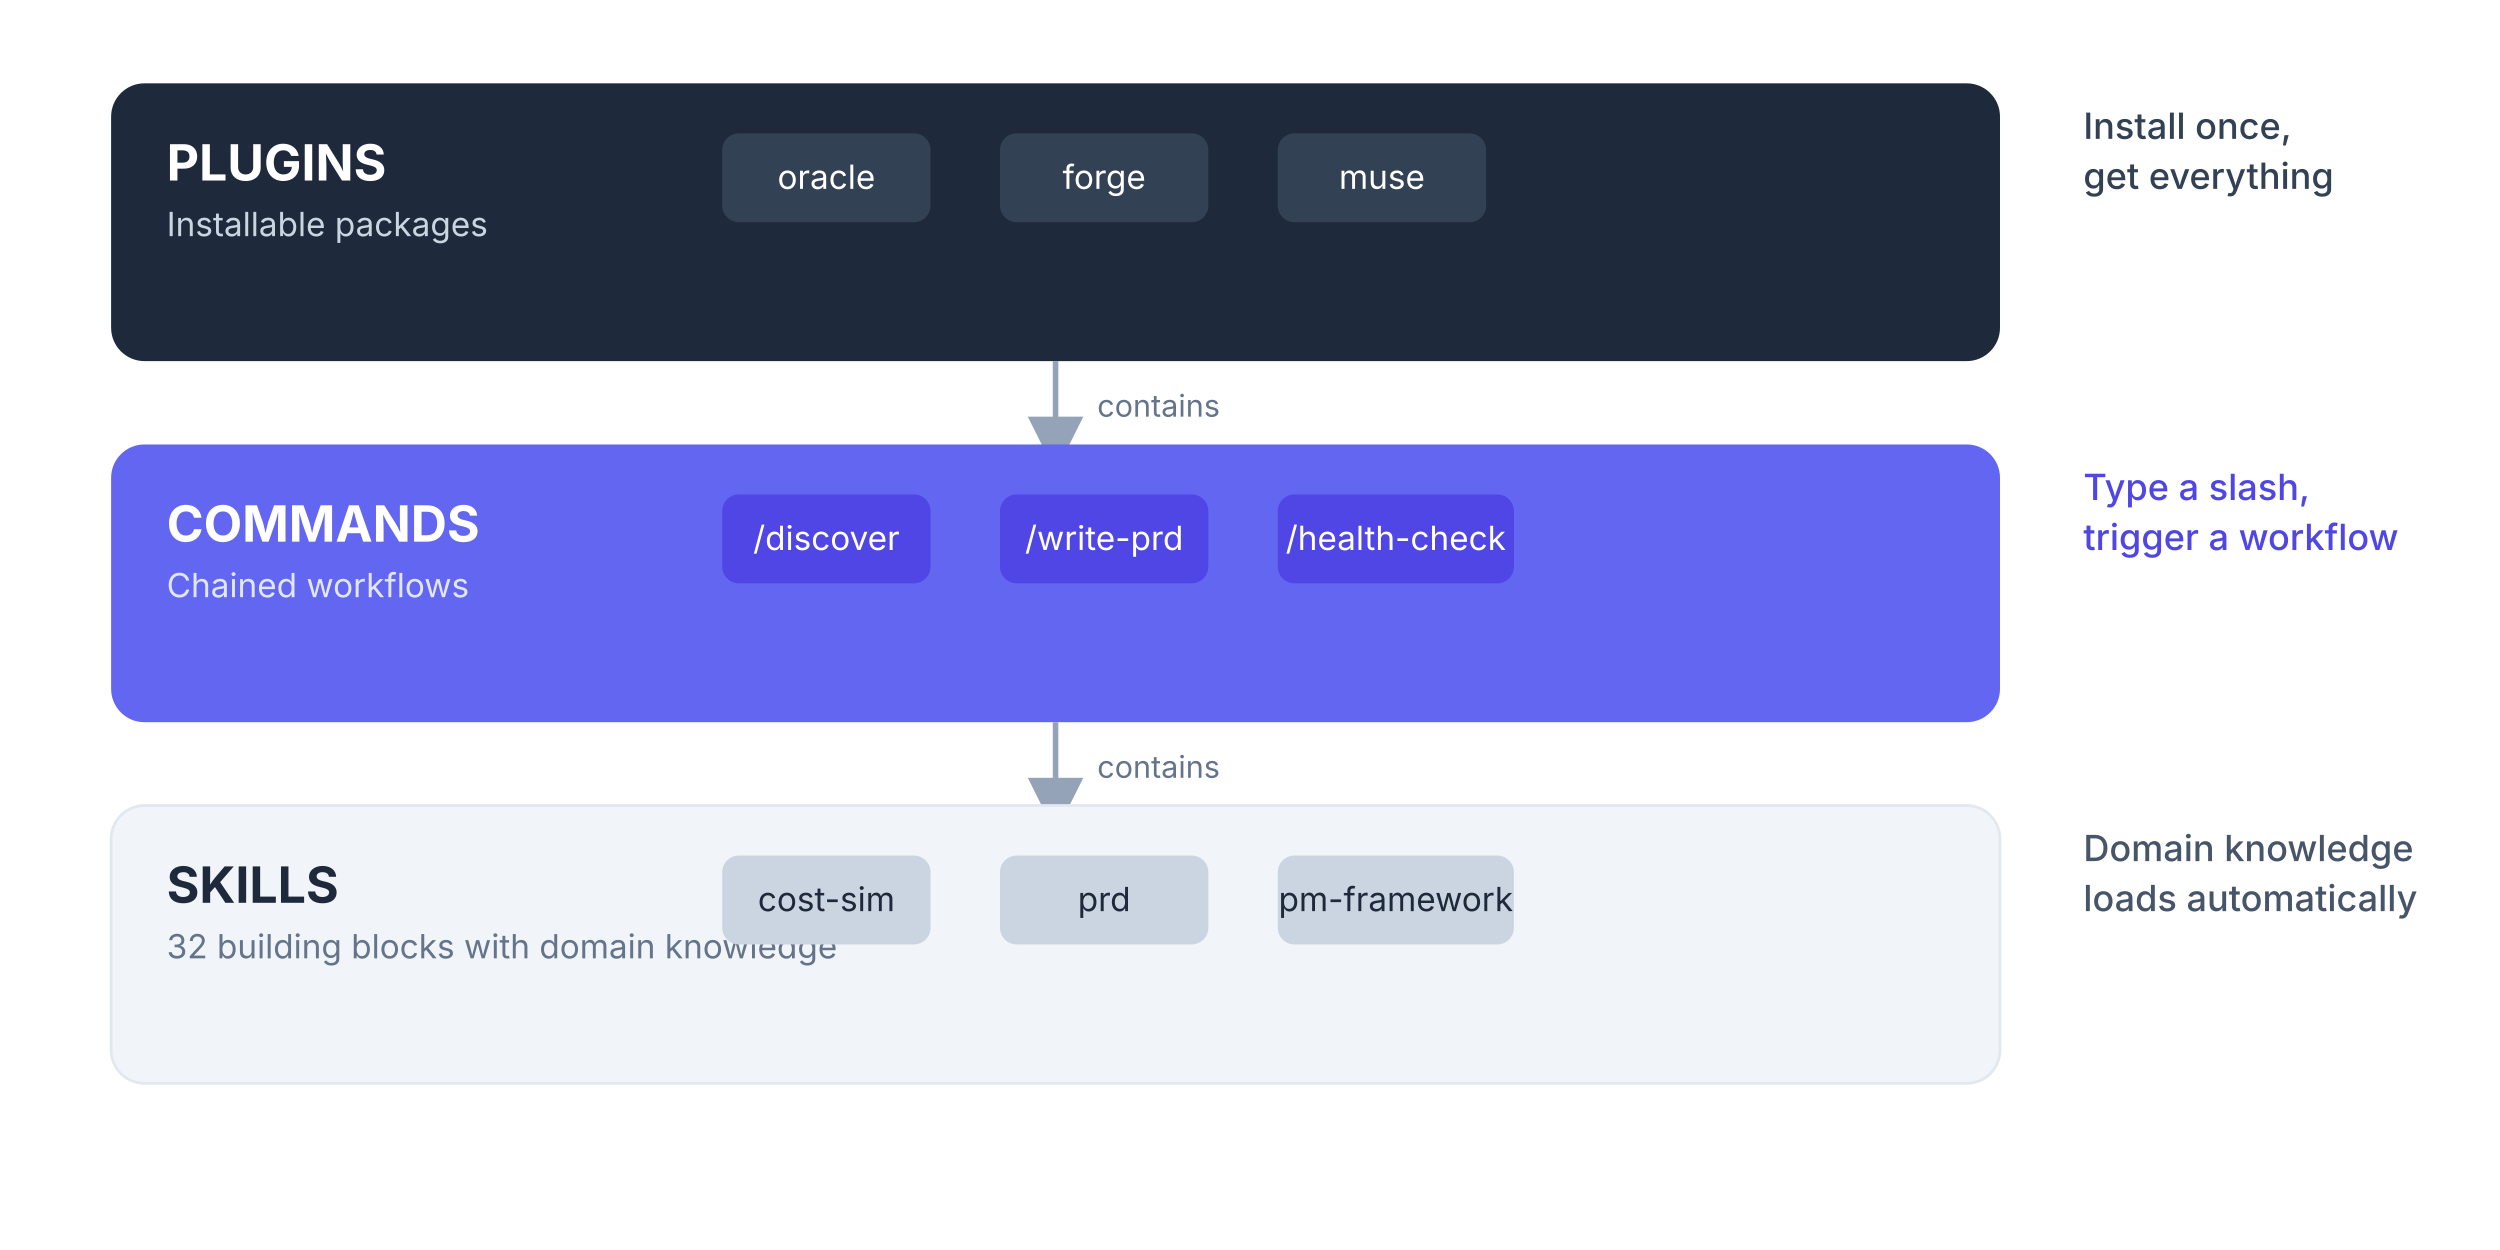
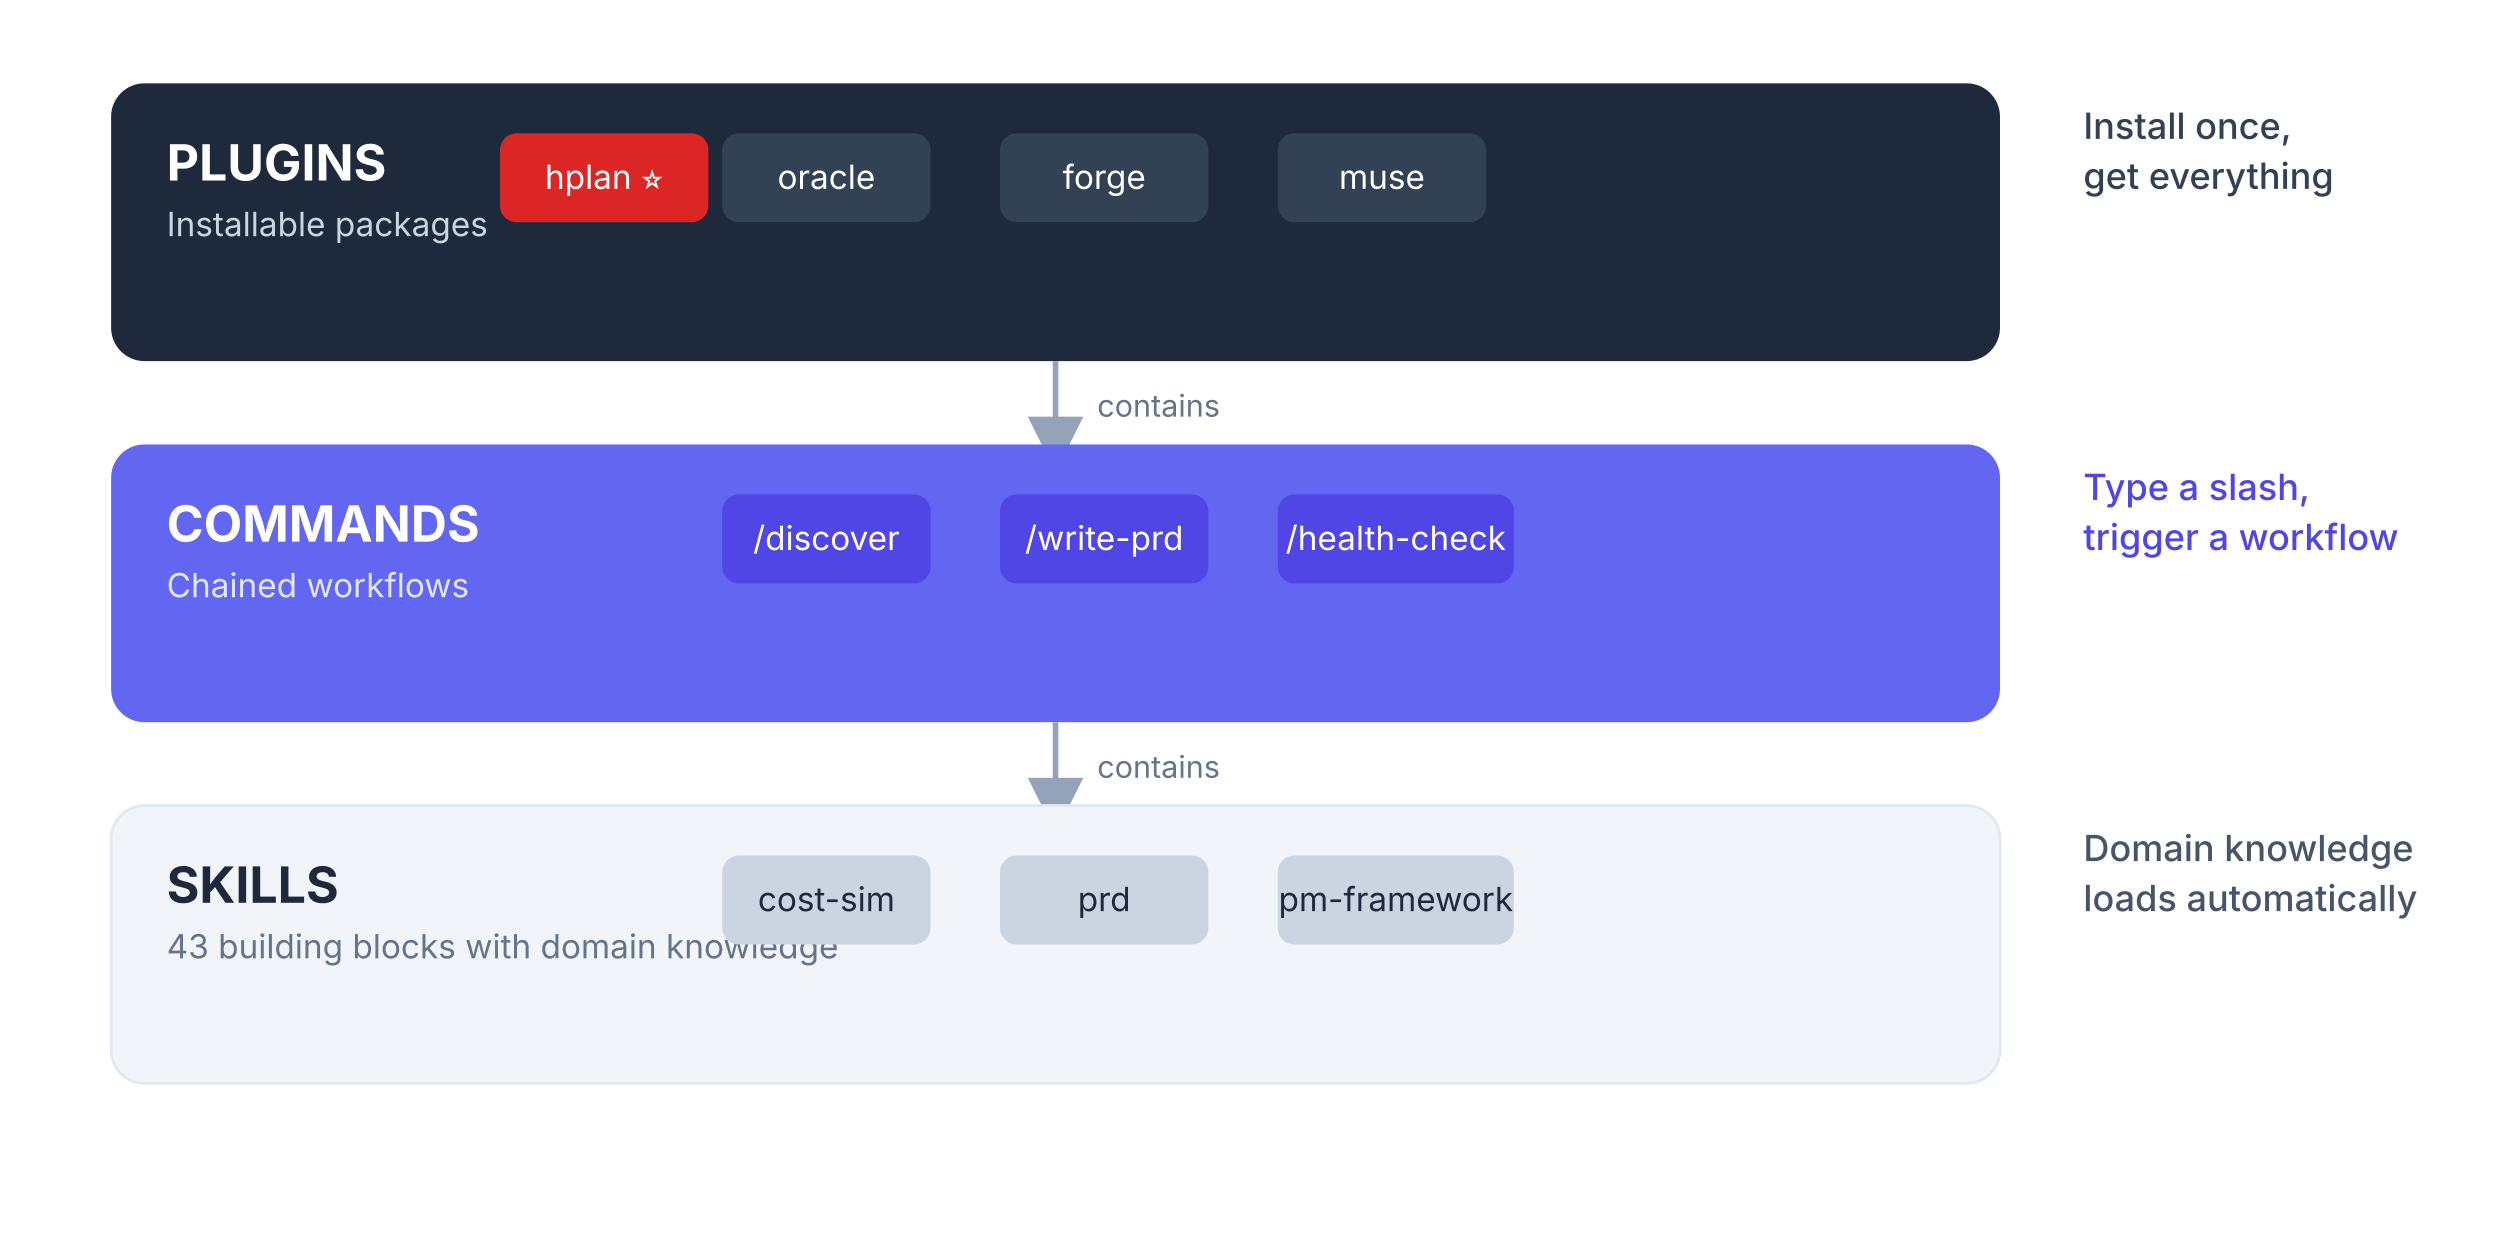
<svg xmlns="http://www.w3.org/2000/svg" viewBox="0 0 900 450">
  <rect width="900" height="450" fill="#FFFFFF" />
  <g>
    <rect x="40" y="30" width="680" height="100" rx="12" fill="#1E293B" />
    <text x="60" y="65" font-family="system-ui, -apple-system, sans-serif" font-size="18" font-weight="700" fill="#FFFFFF">PLUGINS</text>
    <text x="60" y="85" font-family="system-ui, -apple-system, sans-serif" font-size="12" fill="#CBD5E1">Installable packages</text>
    <g>
+       <rect x="180" y="48" width="75" height="32" rx="6" fill="#DC2626" />
+       <text x="217.5" y="68" font-family="system-ui, -apple-system, sans-serif" font-size="12" fill="#FFFFFF" text-anchor="middle">hplan ⭐</text>
      <rect x="260" y="48" width="75" height="32" rx="6" fill="#334155" />
      <text x="297.5" y="68" font-family="system-ui, -apple-system, sans-serif" font-size="12" fill="#FFFFFF" text-anchor="middle">oracle</text>
      <rect x="360" y="48" width="75" height="32" rx="6" fill="#334155" />
      <text x="397.5" y="68" font-family="system-ui, -apple-system, sans-serif" font-size="12" fill="#FFFFFF" text-anchor="middle">forge</text>
      <rect x="460" y="48" width="75" height="32" rx="6" fill="#334155" />
      <text x="497.5" y="68" font-family="system-ui, -apple-system, sans-serif" font-size="12" fill="#FFFFFF" text-anchor="middle">muse</text>
    </g>
    <text x="750" y="50" font-family="system-ui, -apple-system, sans-serif" font-size="13" font-weight="500" fill="#334155">Install once,</text>
    <text x="750" y="68" font-family="system-ui, -apple-system, sans-serif" font-size="13" font-weight="500" fill="#334155">get everything</text>
  </g>
  <g>
    <defs>
      <marker id="arrowhead1" markerWidth="10" markerHeight="10" refX="5" refY="5" orient="auto">
        <polygon points="0 0, 10 5, 0 10" fill="#94A3B8" />
      </marker>
    </defs>
    <line x1="380" y1="130" x2="380" y2="160" stroke="#94A3B8" stroke-width="2" marker-end="url(#arrowhead1)" />
    <text x="395" y="150" font-family="system-ui, -apple-system, sans-serif" font-size="11" fill="#64748B">contains</text>
  </g>
  <g>
    <rect x="40" y="160" width="680" height="100" rx="12" fill="#6366F1" />
    <text x="60" y="195" font-family="system-ui, -apple-system, sans-serif" font-size="18" font-weight="700" fill="#FFFFFF">COMMANDS</text>
    <text x="60" y="215" font-family="system-ui, -apple-system, sans-serif" font-size="12" fill="#E0E7FF">Chained workflows</text>
    <g>
      <rect x="260" y="178" width="75" height="32" rx="6" fill="#4F46E5" />
      <text x="297.5" y="198" font-family="system-ui, -apple-system, sans-serif" font-size="12" fill="#FFFFFF" text-anchor="middle">/discover</text>
      <rect x="360" y="178" width="75" height="32" rx="6" fill="#4F46E5" />
      <text x="397.5" y="198" font-family="system-ui, -apple-system, sans-serif" font-size="12" fill="#FFFFFF" text-anchor="middle">/write-prd</text>
      <rect x="460" y="178" width="85" height="32" rx="6" fill="#4F46E5" />
      <text x="502.5" y="198" font-family="system-ui, -apple-system, sans-serif" font-size="12" fill="#FFFFFF" text-anchor="middle">/health-check</text>
    </g>
    <text x="750" y="180" font-family="system-ui, -apple-system, sans-serif" font-size="13" font-weight="500" fill="#4F46E5">Type a slash,</text>
    <text x="750" y="198" font-family="system-ui, -apple-system, sans-serif" font-size="13" font-weight="500" fill="#4F46E5">trigger a workflow</text>
  </g>
  <g>
    <defs>
      <marker id="arrowhead2" markerWidth="10" markerHeight="10" refX="5" refY="5" orient="auto">
        <polygon points="0 0, 10 5, 0 10" fill="#94A3B8" />
      </marker>
    </defs>
    <line x1="380" y1="260" x2="380" y2="290" stroke="#94A3B8" stroke-width="2" marker-end="url(#arrowhead2)" />
    <text x="395" y="280" font-family="system-ui, -apple-system, sans-serif" font-size="11" fill="#64748B">contains</text>
  </g>
  <g>
    <rect x="40" y="290" width="680" height="100" rx="12" fill="#F1F5F9" stroke="#E2E8F0" stroke-width="1" />
    <text x="60" y="325" font-family="system-ui, -apple-system, sans-serif" font-size="18" font-weight="700" fill="#1E293B">SKILLS</text>
-     <text x="60" y="345" font-family="system-ui, -apple-system, sans-serif" font-size="12" fill="#64748B">32 building blocks with domain knowledge</text>
+     <text x="60" y="345" font-family="system-ui, -apple-system, sans-serif" font-size="12" fill="#64748B">43 building blocks with domain knowledge</text>
    <g>
      <rect x="260" y="308" width="75" height="32" rx="6" fill="#CBD5E1" />
      <text x="297.5" y="328" font-family="system-ui, -apple-system, sans-serif" font-size="12" fill="#1E293B" text-anchor="middle">cost-sim</text>
      <rect x="360" y="308" width="75" height="32" rx="6" fill="#CBD5E1" />
      <text x="397.5" y="328" font-family="system-ui, -apple-system, sans-serif" font-size="12" fill="#1E293B" text-anchor="middle">prd</text>
      <rect x="460" y="308" width="85" height="32" rx="6" fill="#CBD5E1" />
      <text x="502.5" y="328" font-family="system-ui, -apple-system, sans-serif" font-size="12" fill="#1E293B" text-anchor="middle">pm-framework</text>
    </g>
    <text x="750" y="310" font-family="system-ui, -apple-system, sans-serif" font-size="13" font-weight="500" fill="#475569">Domain knowledge</text>
    <text x="750" y="328" font-family="system-ui, -apple-system, sans-serif" font-size="13" font-weight="500" fill="#475569">loads automatically</text>
  </g>
</svg>
